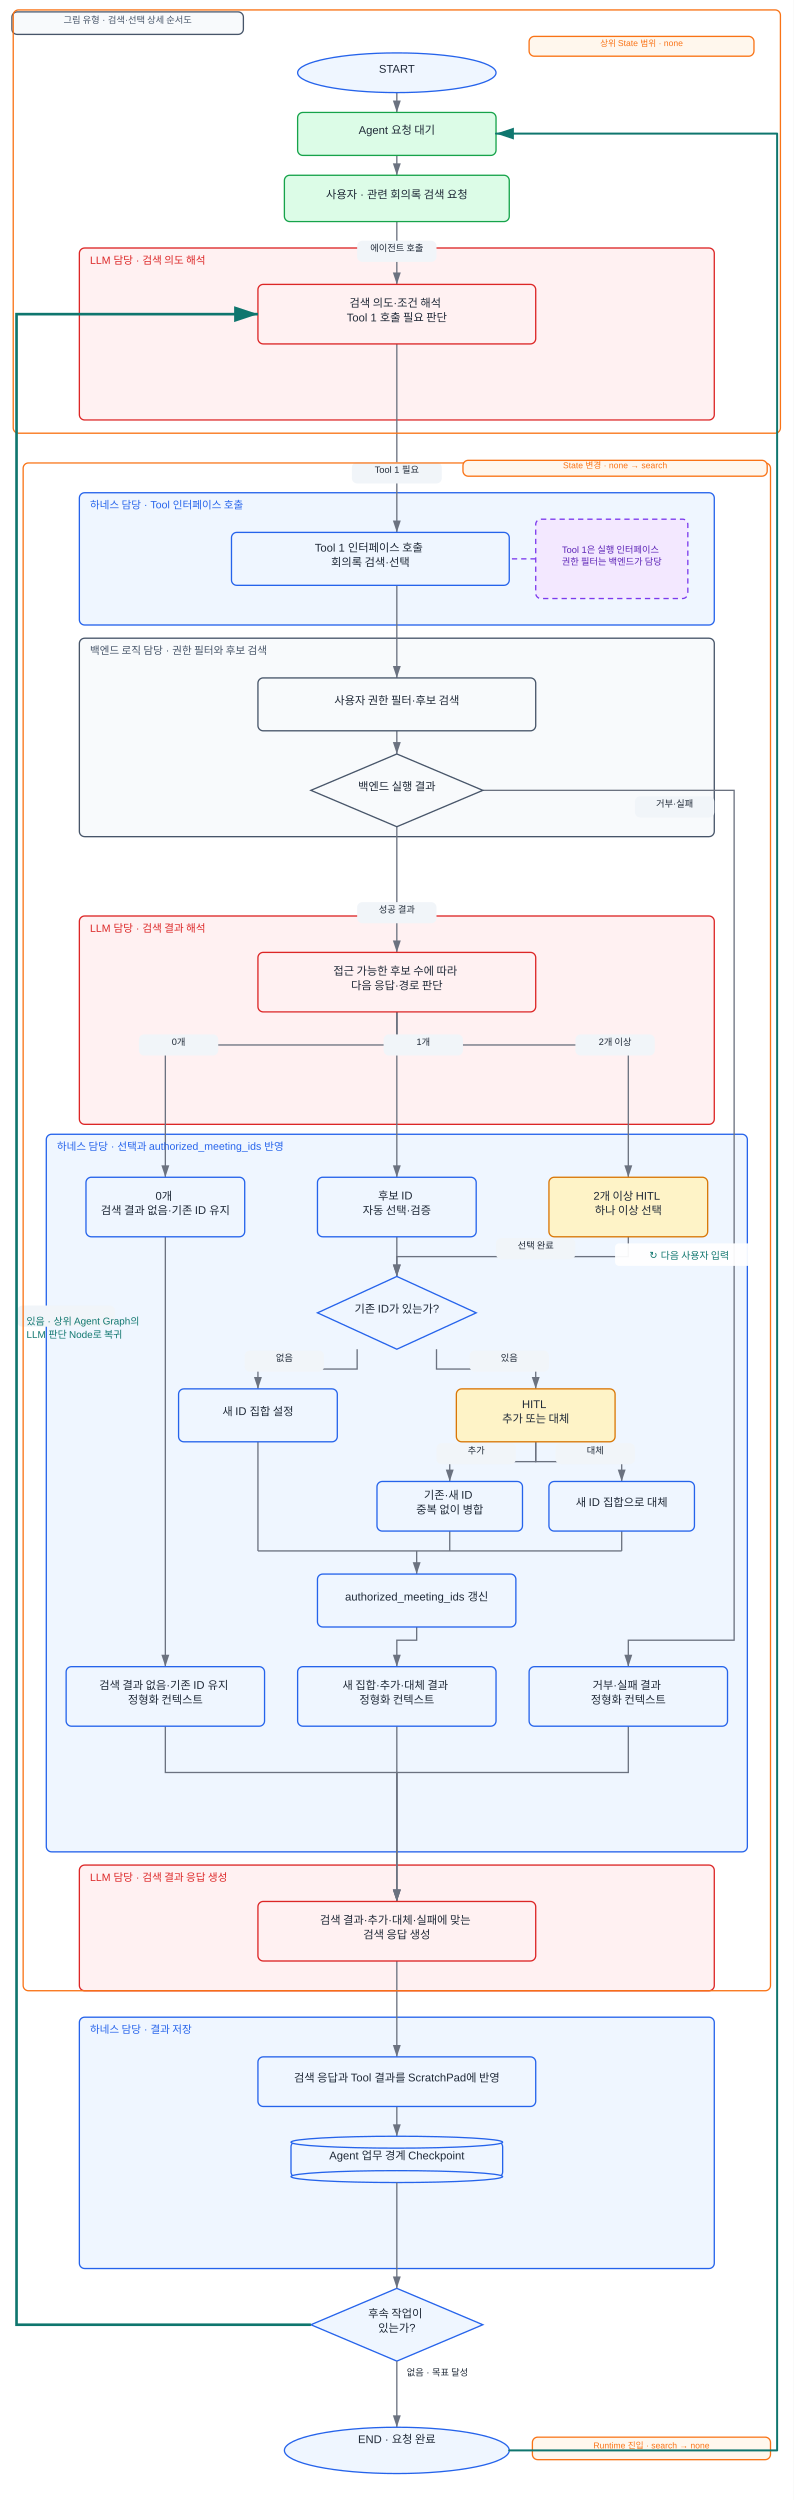
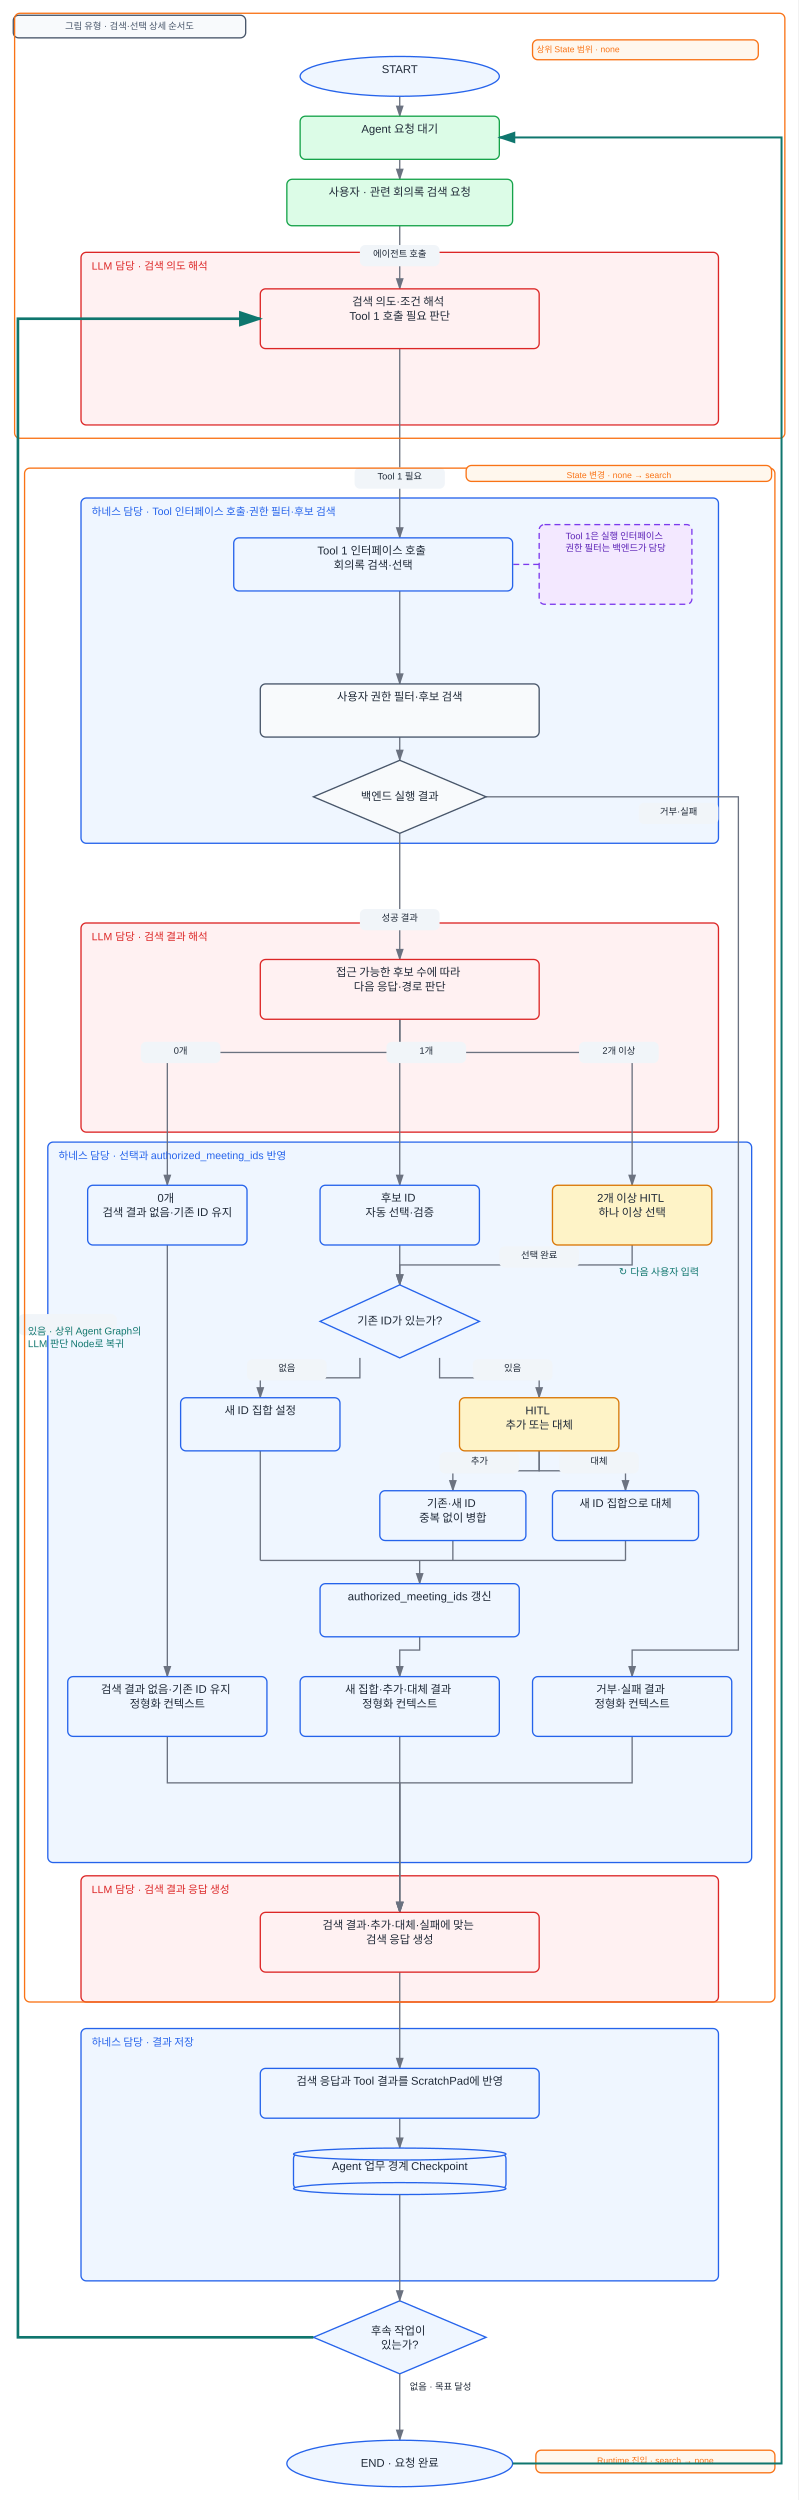
- <svg xmlns="http://www.w3.org/2000/svg" width="1200" height="3780" viewBox="0 0 1200 3780">
+ <svg xmlns="http://www.w3.org/2000/svg" width="1202" height="3765" viewBox="-2 -5 1202 3765">
  <defs>
-     <marker id="ex-6b7280" markerWidth="10" markerHeight="10" refX="9" refY="3" orient="auto">
-       <path d="M0,0 L0,6 L9,3 z" fill="#6b7280" />
+     <marker id="arrow_0" markerWidth="10" markerHeight="10" refX="8" refY="3" orient="auto">
+       <path d="M0 0L0 6L9 3z" fill="#0f766e" />
    </marker>
-     <marker id="ex-0f766e" markerWidth="10" markerHeight="10" refX="9" refY="3" orient="auto">
-       <path d="M0,0 L0,6 L9,3 z" fill="#0f766e" />
+     <marker id="arrow_1" markerWidth="10" markerHeight="10" refX="8" refY="3" orient="auto">
+       <path d="M0 0L0 6L9 3z" fill="#6b7280" />
+     </marker>
+     <marker id="arrow_2" markerWidth="10" markerHeight="10" refX="8" refY="3" orient="auto">
+       <path d="M0 0L0 6L9 3z" fill="#7c3aed" />
    </marker>
  </defs>
-   <rect width="100%" height="100%" fill="white" />
-   <rect x="120" y="375" width="960" height="260" rx="8" fill="#fff1f2" stroke="#dc2626" stroke-width="2" opacity="1" />
-   <rect x="120" y="745" width="960" height="200" rx="8" fill="#eff6ff" stroke="#2563eb" stroke-width="2" opacity="1" />
-   <rect x="120" y="965" width="960" height="300" rx="8" fill="#f8fafc" stroke="#475569" stroke-width="2" opacity="1" />
-   <rect x="120" y="1385" width="960" height="315" rx="8" fill="#fff1f2" stroke="#dc2626" stroke-width="2" opacity="1" />
-   <rect x="70" y="1715" width="1060" height="1085" rx="8" fill="#eff6ff" stroke="#2563eb" stroke-width="2" opacity="1" />
-   <rect x="120" y="2820" width="960" height="190" rx="8" fill="#fff1f2" stroke="#dc2626" stroke-width="2" opacity="1" />
-   <rect x="120" y="3050" width="960" height="380" rx="8" fill="#eff6ff" stroke="#2563eb" stroke-width="2" opacity="1" />
-   <polyline points="600,140 600,170" fill="none" stroke="#6b7280" stroke-width="2" opacity="1" marker-end="url(#ex-6b7280)" />
-   <polyline points="600,235 600,265" fill="none" stroke="#6b7280" stroke-width="2" opacity="1" marker-end="url(#ex-6b7280)" />
-   <polyline points="600,335 600,430" fill="none" stroke="#6b7280" stroke-width="2" opacity="1" marker-end="url(#ex-6b7280)" />
-   <polyline points="600,520 600,805" fill="none" stroke="#6b7280" stroke-width="2" opacity="1" marker-end="url(#ex-6b7280)" />
-   <polyline points="810,845 770,845" fill="none" stroke="#7c3aed" stroke-width="2" opacity="1" stroke-dasharray="8 6" />
-   <polyline points="600,885 600,1025" fill="none" stroke="#6b7280" stroke-width="2" opacity="1" marker-end="url(#ex-6b7280)" />
-   <polyline points="600,1105 600,1140" fill="none" stroke="#6b7280" stroke-width="2" opacity="1" marker-end="url(#ex-6b7280)" />
-   <polyline points="600,1250 600,1440" fill="none" stroke="#6b7280" stroke-width="2" opacity="1" marker-end="url(#ex-6b7280)" />
-   <polyline points="600,1530 600,1580 250,1580 250,1780" fill="none" stroke="#6b7280" stroke-width="2" opacity="1" marker-end="url(#ex-6b7280)" />
-   <polyline points="600,1530 600,1780" fill="none" stroke="#6b7280" stroke-width="2" opacity="1" marker-end="url(#ex-6b7280)" />
-   <polyline points="600,1530 600,1580 950,1580 950,1780" fill="none" stroke="#6b7280" stroke-width="2" opacity="1" marker-end="url(#ex-6b7280)" />
-   <polyline points="600,1870 600,1930" fill="none" stroke="#6b7280" stroke-width="2" opacity="1" marker-end="url(#ex-6b7280)" />
-   <polyline points="950,1870 950,1900 600,1900 600,1930" fill="none" stroke="#6b7280" stroke-width="2" opacity="1" marker-end="url(#ex-6b7280)" />
-   <polyline points="540,2040 540,2070 390,2070 390,2100" fill="none" stroke="#6b7280" stroke-width="2" opacity="1" marker-end="url(#ex-6b7280)" />
-   <polyline points="660,2040 660,2070 810,2070 810,2100" fill="none" stroke="#6b7280" stroke-width="2" opacity="1" marker-end="url(#ex-6b7280)" />
-   <polyline points="810,2180 810,2210 680,2210 680,2240" fill="none" stroke="#6b7280" stroke-width="2" opacity="1" marker-end="url(#ex-6b7280)" />
-   <polyline points="810,2180 810,2210 940,2210 940,2240" fill="none" stroke="#6b7280" stroke-width="2" opacity="1" marker-end="url(#ex-6b7280)" />
+   <rect x="-2" y="-5" width="100%" height="100%" fill="white" />
+   <rect x="120" y="375" width="960" height="260" rx="8" stroke="#dc2626" fill="#fff1f2" stroke-width="2" opacity="1" />
+   <rect x="120" y="745" width="960" height="520" rx="8" stroke="#2563eb" fill="#eff6ff" stroke-width="2" opacity="1" />
+   <rect x="120" y="1385" width="960" height="315" rx="8" stroke="#dc2626" fill="#fff1f2" stroke-width="2" opacity="1" />
+   <rect x="70" y="1715" width="1060" height="1085" rx="8" stroke="#2563eb" fill="#eff6ff" stroke-width="2" opacity="1" />
+   <rect x="120" y="2820" width="960" height="190" rx="8" stroke="#dc2626" fill="#fff1f2" stroke-width="2" opacity="1" />
+   <rect x="120" y="3050" width="960" height="380" rx="8" stroke="#2563eb" fill="#eff6ff" stroke-width="2" opacity="1" />
+   <polyline points="600,140 600,170" fill="none" stroke="#6b7280" stroke-width="2" opacity="1" marker-end="url(#arrow_1)" />
+   <polyline points="600,235 600,265" fill="none" stroke="#6b7280" stroke-width="2" opacity="1" marker-end="url(#arrow_1)" />
+   <polyline points="600,335 600,430" fill="none" stroke="#6b7280" stroke-width="2" opacity="1" marker-end="url(#arrow_1)" />
+   <polyline points="600,520 600,805" fill="none" stroke="#6b7280" stroke-width="2" opacity="1" marker-end="url(#arrow_1)" />
+   <polyline points="810,845 770,845" fill="none" stroke="#7c3aed" stroke-width="2" opacity="1" stroke-dasharray="9 6" />
+   <polyline points="600,885 600,1025" fill="none" stroke="#6b7280" stroke-width="2" opacity="1" marker-end="url(#arrow_1)" />
+   <polyline points="600,1105 600,1140" fill="none" stroke="#6b7280" stroke-width="2" opacity="1" marker-end="url(#arrow_1)" />
+   <polyline points="600,1250 600,1440" fill="none" stroke="#6b7280" stroke-width="2" opacity="1" marker-end="url(#arrow_1)" />
+   <polyline points="600,1530 600,1580 250,1580 250,1780" fill="none" stroke="#6b7280" stroke-width="2" opacity="1" marker-end="url(#arrow_1)" />
+   <polyline points="600,1530 600,1780" fill="none" stroke="#6b7280" stroke-width="2" opacity="1" marker-end="url(#arrow_1)" />
+   <polyline points="600,1530 600,1580 950,1580 950,1780" fill="none" stroke="#6b7280" stroke-width="2" opacity="1" marker-end="url(#arrow_1)" />
+   <polyline points="600,1870 600,1930" fill="none" stroke="#6b7280" stroke-width="2" opacity="1" marker-end="url(#arrow_1)" />
+   <polyline points="950,1870 950,1900 600,1900 600,1930" fill="none" stroke="#6b7280" stroke-width="2" opacity="1" marker-end="url(#arrow_1)" />
+   <polyline points="540,2040 540,2070 390,2070 390,2100" fill="none" stroke="#6b7280" stroke-width="2" opacity="1" marker-end="url(#arrow_1)" />
+   <polyline points="660,2040 660,2070 810,2070 810,2100" fill="none" stroke="#6b7280" stroke-width="2" opacity="1" marker-end="url(#arrow_1)" />
+   <polyline points="810,2180 810,2210 680,2210 680,2240" fill="none" stroke="#6b7280" stroke-width="2" opacity="1" marker-end="url(#arrow_1)" />
+   <polyline points="810,2180 810,2210 940,2210 940,2240" fill="none" stroke="#6b7280" stroke-width="2" opacity="1" marker-end="url(#arrow_1)" />
  <polyline points="390,2180 390,2345" fill="none" stroke="#6b7280" stroke-width="2" opacity="1" />
  <polyline points="680,2315 680,2345" fill="none" stroke="#6b7280" stroke-width="2" opacity="1" />
  <polyline points="940,2315 940,2345" fill="none" stroke="#6b7280" stroke-width="2" opacity="1" />
  <polyline points="390,2345 940,2345" fill="none" stroke="#6b7280" stroke-width="2" opacity="1" />
-   <polyline points="630,2345 630,2380" fill="none" stroke="#6b7280" stroke-width="2" opacity="1" marker-end="url(#ex-6b7280)" />
-   <polyline points="730,1195 1110,1195 1110,2480 950,2480 950,2520" fill="none" stroke="#6b7280" stroke-width="2" opacity="1" marker-end="url(#ex-6b7280)" />
-   <polyline points="250,1870 250,2520" fill="none" stroke="#6b7280" stroke-width="2" opacity="1" marker-end="url(#ex-6b7280)" />
-   <polyline points="630,2460 630,2480 600,2480 600,2520" fill="none" stroke="#6b7280" stroke-width="2" opacity="1" marker-end="url(#ex-6b7280)" />
-   <polyline points="250,2610 250,2680 600,2680 600,2875" fill="none" stroke="#6b7280" stroke-width="2" opacity="1" marker-end="url(#ex-6b7280)" />
-   <polyline points="600,2610 600,2875" fill="none" stroke="#6b7280" stroke-width="2" opacity="1" marker-end="url(#ex-6b7280)" />
-   <polyline points="950,2610 950,2680 600,2680 600,2875" fill="none" stroke="#6b7280" stroke-width="2" opacity="1" marker-end="url(#ex-6b7280)" />
-   <polyline points="600,2965 600,3110" fill="none" stroke="#6b7280" stroke-width="2" opacity="1" marker-end="url(#ex-6b7280)" />
-   <polyline points="600,3185 600,3230" fill="none" stroke="#6b7280" stroke-width="2" opacity="1" marker-end="url(#ex-6b7280)" />
-   <ellipse cx="600" cy="110" rx="150" ry="30" fill="#eff6ff" stroke="#2563eb" stroke-width="2" opacity="1" />
-   <rect x="450" y="170" width="300" height="65" rx="8" fill="#dcfce7" stroke="#16a34a" stroke-width="2" opacity="1" />
-   <rect x="430" y="265" width="340" height="70" rx="8" fill="#dcfce7" stroke="#16a34a" stroke-width="2" opacity="1" />
-   <rect x="390" y="430" width="420" height="90" rx="8" fill="#fff1f2" stroke="#dc2626" stroke-width="2" opacity="1" />
-   <rect x="540" y="364" width="120" height="32" rx="8" fill="#f1f5f9" stroke="transparent" stroke-width="2" opacity="1" />
-   <rect x="350" y="805" width="420" height="80" rx="8" fill="#eff6ff" stroke="#2563eb" stroke-width="2" opacity="1" />
-   <rect x="810" y="785" width="230" height="120" rx="8" fill="#f3e8ff" stroke="#7c3aed" stroke-width="2" opacity="1" stroke-dasharray="8 6" />
-   <rect x="532" y="699" width="136" height="32" rx="8" fill="#f1f5f9" stroke="transparent" stroke-width="2" opacity="1" />
-   <rect x="390" y="1025" width="420" height="80" rx="8" fill="#f8fafc" stroke="#475569" stroke-width="2" opacity="1" />
-   <polygon points="600,1140 730,1195 600,1250 470,1195" fill="#f8fafc" stroke="#475569" stroke-width="2" opacity="1" />
-   <rect x="390" y="1440" width="420" height="90" rx="8" fill="#fff1f2" stroke="#dc2626" stroke-width="2" opacity="1" />
-   <rect x="540" y="1364" width="120" height="32" rx="8" fill="#f1f5f9" stroke="transparent" stroke-width="2" opacity="1" />
-   <rect x="130" y="1780" width="240" height="90" rx="8" fill="#eff6ff" stroke="#2563eb" stroke-width="2" opacity="1" />
-   <rect x="480" y="1780" width="240" height="90" rx="8" fill="#eff6ff" stroke="#2563eb" stroke-width="2" opacity="1" />
-   <rect x="830" y="1780" width="240" height="90" rx="8" fill="#fef3c7" stroke="#d97706" stroke-width="2" opacity="1" />
-   <rect x="210" y="1564" width="120" height="32" rx="8" fill="#f1f5f9" stroke="transparent" stroke-width="2" opacity="1" />
-   <rect x="580" y="1564" width="120" height="32" rx="8" fill="#f1f5f9" stroke="transparent" stroke-width="2" opacity="1" />
-   <rect x="870" y="1564" width="120" height="32" rx="8" fill="#f1f5f9" stroke="transparent" stroke-width="2" opacity="1" />
-   <polygon points="600,1930 720,1985 600,2040 480,1985" fill="#eff6ff" stroke="#2563eb" stroke-width="2" opacity="1" />
-   <rect x="750" y="1872" width="120" height="32" rx="8" fill="#f1f5f9" stroke="transparent" stroke-width="2" opacity="1" />
-   <rect x="270" y="2100" width="240" height="80" rx="8" fill="#eff6ff" stroke="#2563eb" stroke-width="2" opacity="1" />
-   <rect x="690" y="2100" width="240" height="80" rx="8" fill="#fef3c7" stroke="#d97706" stroke-width="2" opacity="1" />
-   <rect x="370" y="2042" width="120" height="32" rx="8" fill="#f1f5f9" stroke="transparent" stroke-width="2" opacity="1" />
-   <rect x="710" y="2042" width="120" height="32" rx="8" fill="#f1f5f9" stroke="transparent" stroke-width="2" opacity="1" />
-   <rect x="570" y="2240" width="220" height="75" rx="8" fill="#eff6ff" stroke="#2563eb" stroke-width="2" opacity="1" />
-   <rect x="830" y="2240" width="220" height="75" rx="8" fill="#eff6ff" stroke="#2563eb" stroke-width="2" opacity="1" />
-   <rect x="660" y="2182" width="120" height="32" rx="8" fill="#f1f5f9" stroke="transparent" stroke-width="2" opacity="1" />
-   <rect x="840" y="2182" width="120" height="32" rx="8" fill="#f1f5f9" stroke="transparent" stroke-width="2" opacity="1" />
-   <rect x="480" y="2380" width="300" height="80" rx="8" fill="#eff6ff" stroke="#2563eb" stroke-width="2" opacity="1" />
-   <rect x="100" y="2520" width="300" height="90" rx="8" fill="#eff6ff" stroke="#2563eb" stroke-width="2" opacity="1" />
-   <rect x="450" y="2520" width="300" height="90" rx="8" fill="#eff6ff" stroke="#2563eb" stroke-width="2" opacity="1" />
-   <rect x="800" y="2520" width="300" height="90" rx="8" fill="#eff6ff" stroke="#2563eb" stroke-width="2" opacity="1" />
-   <rect x="960" y="1204" width="120" height="32" rx="8" fill="#f1f5f9" stroke="transparent" stroke-width="2" opacity="1" />
-   <rect x="390" y="2875" width="420" height="90" rx="8" fill="#fff1f2" stroke="#dc2626" stroke-width="2" opacity="1" />
-   <rect x="390" y="3110" width="420" height="75" rx="8" fill="#eff6ff" stroke="#2563eb" stroke-width="2" opacity="1" />
-   <rect x="440" y="3238" width="320" height="54" rx="8" fill="#eff6ff" stroke="#2563eb" stroke-width="2" opacity="1" />
-   <ellipse cx="600" cy="3239" rx="160" ry="9" fill="#eff6ff" stroke="#2563eb" stroke-width="2" opacity="1" />
-   <ellipse cx="600" cy="3291" rx="160" ry="9" fill="#eff6ff" stroke="#2563eb" stroke-width="2" opacity="1" />
-   <rect x="26" y="1974" width="148" height="32" rx="8" fill="#f1f5f9" stroke="transparent" stroke-width="2" opacity="1" />
-   <text x="600" y="110" text-anchor="middle" font-family="Arial,'Noto Sans KR',sans-serif" font-size="17" font-weight="400" fill="#1f2937">
+   <polyline points="630,2345 630,2380" fill="none" stroke="#6b7280" stroke-width="2" opacity="1" marker-end="url(#arrow_1)" />
+   <polyline points="730,1195 1110,1195 1110,2480 950,2480 950,2520" fill="none" stroke="#6b7280" stroke-width="2" opacity="1" marker-end="url(#arrow_1)" />
+   <polyline points="250,1870 250,2520" fill="none" stroke="#6b7280" stroke-width="2" opacity="1" marker-end="url(#arrow_1)" />
+   <polyline points="630,2460 630,2480 600,2480 600,2520" fill="none" stroke="#6b7280" stroke-width="2" opacity="1" marker-end="url(#arrow_1)" />
+   <polyline points="250,2610 250,2680 600,2680 600,2875" fill="none" stroke="#6b7280" stroke-width="2" opacity="1" marker-end="url(#arrow_1)" />
+   <polyline points="600,2610 600,2875" fill="none" stroke="#6b7280" stroke-width="2" opacity="1" marker-end="url(#arrow_1)" />
+   <polyline points="950,2610 950,2680 600,2680 600,2875" fill="none" stroke="#6b7280" stroke-width="2" opacity="1" marker-end="url(#arrow_1)" />
+   <polyline points="600,2965 600,3110" fill="none" stroke="#6b7280" stroke-width="2" opacity="1" marker-end="url(#arrow_1)" />
+   <polyline points="600,3185 600,3230" fill="none" stroke="#6b7280" stroke-width="2" opacity="1" marker-end="url(#arrow_1)" />
+   <ellipse cx="600" cy="110" rx="150" ry="30" stroke="#2563eb" fill="#eff6ff" stroke-width="2" opacity="1" />
+   <rect x="450" y="170" width="300" height="65" rx="8" stroke="#16a34a" fill="#dcfce7" stroke-width="2" opacity="1" />
+   <rect x="430" y="265" width="340" height="70" rx="8" stroke="#16a34a" fill="#dcfce7" stroke-width="2" opacity="1" />
+   <rect x="390" y="430" width="420" height="90" rx="8" stroke="#dc2626" fill="#fff1f2" stroke-width="2" opacity="1" />
+   <rect x="540" y="364" width="120" height="32" rx="8" stroke="none" fill="#f1f5f9" stroke-width="2" opacity="1" />
+   <rect x="350" y="805" width="420" height="80" rx="8" stroke="#2563eb" fill="#eff6ff" stroke-width="2" opacity="1" />
+   <rect x="810" y="785" width="230" height="120" rx="8" stroke="#7c3aed" fill="#f3e8ff" stroke-width="2" opacity="1" stroke-dasharray="9 6" />
+   <rect x="532" y="699" width="136" height="32" rx="8" stroke="none" fill="#f1f5f9" stroke-width="2" opacity="1" />
+   <rect x="390" y="1025" width="420" height="80" rx="8" stroke="#475569" fill="#f8fafc" stroke-width="2" opacity="1" />
+   <polygon points="600,1140 730,1195 600,1250 470,1195" stroke="#475569" fill="#f8fafc" stroke-width="2" opacity="1" />
+   <rect x="390" y="1440" width="420" height="90" rx="8" stroke="#dc2626" fill="#fff1f2" stroke-width="2" opacity="1" />
+   <rect x="540" y="1364" width="120" height="32" rx="8" stroke="none" fill="#f1f5f9" stroke-width="2" opacity="1" />
+   <rect x="130" y="1780" width="240" height="90" rx="8" stroke="#2563eb" fill="#eff6ff" stroke-width="2" opacity="1" />
+   <rect x="480" y="1780" width="240" height="90" rx="8" stroke="#2563eb" fill="#eff6ff" stroke-width="2" opacity="1" />
+   <rect x="830" y="1780" width="240" height="90" rx="8" stroke="#d97706" fill="#fef3c7" stroke-width="2" opacity="1" />
+   <rect x="210" y="1564" width="120" height="32" rx="8" stroke="none" fill="#f1f5f9" stroke-width="2" opacity="1" />
+   <rect x="580" y="1564" width="120" height="32" rx="8" stroke="none" fill="#f1f5f9" stroke-width="2" opacity="1" />
+   <rect x="870" y="1564" width="120" height="32" rx="8" stroke="none" fill="#f1f5f9" stroke-width="2" opacity="1" />
+   <polygon points="600,1930 720,1985 600,2040 480,1985" stroke="#2563eb" fill="#eff6ff" stroke-width="2" opacity="1" />
+   <rect x="750" y="1872" width="120" height="32" rx="8" stroke="none" fill="#f1f5f9" stroke-width="2" opacity="1" />
+   <rect x="270" y="2100" width="240" height="80" rx="8" stroke="#2563eb" fill="#eff6ff" stroke-width="2" opacity="1" />
+   <rect x="690" y="2100" width="240" height="80" rx="8" stroke="#d97706" fill="#fef3c7" stroke-width="2" opacity="1" />
+   <rect x="370" y="2042" width="120" height="32" rx="8" stroke="none" fill="#f1f5f9" stroke-width="2" opacity="1" />
+   <rect x="710" y="2042" width="120" height="32" rx="8" stroke="none" fill="#f1f5f9" stroke-width="2" opacity="1" />
+   <rect x="570" y="2240" width="220" height="75" rx="8" stroke="#2563eb" fill="#eff6ff" stroke-width="2" opacity="1" />
+   <rect x="830" y="2240" width="220" height="75" rx="8" stroke="#2563eb" fill="#eff6ff" stroke-width="2" opacity="1" />
+   <rect x="660" y="2182" width="120" height="32" rx="8" stroke="none" fill="#f1f5f9" stroke-width="2" opacity="1" />
+   <rect x="840" y="2182" width="120" height="32" rx="8" stroke="none" fill="#f1f5f9" stroke-width="2" opacity="1" />
+   <rect x="480" y="2380" width="300" height="80" rx="8" stroke="#2563eb" fill="#eff6ff" stroke-width="2" opacity="1" />
+   <rect x="100" y="2520" width="300" height="90" rx="8" stroke="#2563eb" fill="#eff6ff" stroke-width="2" opacity="1" />
+   <rect x="450" y="2520" width="300" height="90" rx="8" stroke="#2563eb" fill="#eff6ff" stroke-width="2" opacity="1" />
+   <rect x="800" y="2520" width="300" height="90" rx="8" stroke="#2563eb" fill="#eff6ff" stroke-width="2" opacity="1" />
+   <rect x="960" y="1204" width="120" height="32" rx="8" stroke="none" fill="#f1f5f9" stroke-width="2" opacity="1" />
+   <rect x="390" y="2875" width="420" height="90" rx="8" stroke="#dc2626" fill="#fff1f2" stroke-width="2" opacity="1" />
+   <rect x="390" y="3110" width="420" height="75" rx="8" stroke="#2563eb" fill="#eff6ff" stroke-width="2" opacity="1" />
+   <rect x="440" y="3238" width="320" height="54" rx="8" stroke="#2563eb" fill="#eff6ff" stroke-width="2" opacity="1" />
+   <ellipse cx="600" cy="3239" rx="160" ry="9" stroke="#2563eb" fill="#eff6ff" stroke-width="2" opacity="1" />
+   <ellipse cx="600" cy="3291" rx="160" ry="9" stroke="#2563eb" fill="#eff6ff" stroke-width="2" opacity="1" />
+   <rect x="26" y="1974" width="148" height="32" rx="8" stroke="none" fill="#f1f5f9" stroke-width="2" opacity="1" />
+   <text x="600" y="105" text-anchor="middle" font-family="Arial,'Noto Sans KR',sans-serif" font-size="17" fill="#1f2937" opacity="1">
    <tspan x="600" dy="0">START</tspan>
  </text>
-   <text x="600" y="202.5" text-anchor="middle" font-family="Arial,'Noto Sans KR',sans-serif" font-size="17" font-weight="400" fill="#1f2937">
+   <text x="600" y="195" text-anchor="middle" font-family="Arial,'Noto Sans KR',sans-serif" font-size="17" fill="#1f2937" opacity="1">
    <tspan x="600" dy="0">Agent 요청 대기</tspan>
  </text>
-   <text x="600" y="300" text-anchor="middle" font-family="Arial,'Noto Sans KR',sans-serif" font-size="17" font-weight="400" fill="#1f2937">
+   <text x="600" y="290" text-anchor="middle" font-family="Arial,'Noto Sans KR',sans-serif" font-size="17" fill="#1f2937" opacity="1">
    <tspan x="600" dy="0">사용자 · 관련 회의록 검색 요청</tspan>
  </text>
-   <text x="136" y="399" text-anchor="start" font-family="Arial,'Noto Sans KR',sans-serif" font-size="16" font-weight="400" fill="#dc2626">
+   <text x="136" y="401" text-anchor="start" font-family="Arial,'Noto Sans KR',sans-serif" font-size="16" fill="#dc2626" opacity="1">
    <tspan x="136" dy="0">LLM 담당 · 검색 의도 해석</tspan>
  </text>
-   <text x="600" y="464" text-anchor="middle" font-family="Arial,'Noto Sans KR',sans-serif" font-size="17" font-weight="400" fill="#1f2937">
+   <text x="600" y="455" text-anchor="middle" font-family="Arial,'Noto Sans KR',sans-serif" font-size="17" fill="#1f2937" opacity="1">
    <tspan x="600" dy="0">검색 의도·조건 해석</tspan>
-     <tspan x="600" dy="22">Tool 1 호출 필요 판단</tspan>
-   </text>
-   <text x="600" y="380" text-anchor="middle" font-family="Arial,'Noto Sans KR',sans-serif" font-size="14" font-weight="400" fill="#1f2937">
+     <tspan x="600" dy="21.76">Tool 1 호출 필요 판단</tspan>
+   </text>
+   <text x="600" y="382" text-anchor="middle" font-family="Arial,'Noto Sans KR',sans-serif" font-size="14" fill="#1f2937" opacity="1">
    <tspan x="600" dy="0">에이전트 호출</tspan>
  </text>
-   <text x="136" y="769" text-anchor="start" font-family="Arial,'Noto Sans KR',sans-serif" font-size="16" font-weight="400" fill="#2563eb">
-     <tspan x="136" dy="0">하네스 담당 · Tool 인터페이스 호출</tspan>
-   </text>
-   <text x="560" y="834" text-anchor="middle" font-family="Arial,'Noto Sans KR',sans-serif" font-size="17" font-weight="400" fill="#1f2937">
+   <text x="136" y="771" text-anchor="start" font-family="Arial,'Noto Sans KR',sans-serif" font-size="16" fill="#2563eb" opacity="1">
+     <tspan x="136" dy="0">하네스 담당 · Tool 인터페이스 호출·권한 필터·후보 검색</tspan>
+   </text>
+   <text x="560" y="830" text-anchor="middle" font-family="Arial,'Noto Sans KR',sans-serif" font-size="17" fill="#1f2937" opacity="1">
    <tspan x="560" dy="0">Tool 1 인터페이스 호출</tspan>
-     <tspan x="560" dy="22">회의록 검색·선택</tspan>
-   </text>
-   <text x="925" y="836" text-anchor="middle" font-family="Arial,'Noto Sans KR',sans-serif" font-size="14" font-weight="400" fill="#5b21b6">
+     <tspan x="560" dy="21.76">회의록 검색·선택</tspan>
+   </text>
+   <text x="925" y="807" text-anchor="middle" font-family="Arial,'Noto Sans KR',sans-serif" font-size="14" fill="#5b21b6" opacity="1">
    <tspan x="925" dy="0">Tool 1은 실행 인터페이스</tspan>
-     <tspan x="925" dy="18">권한 필터는 백엔드가 담당</tspan>
-   </text>
-   <text x="600" y="715" text-anchor="middle" font-family="Arial,'Noto Sans KR',sans-serif" font-size="14" font-weight="400" fill="#1f2937">
+     <tspan x="925" dy="17.92">권한 필터는 백엔드가 담당</tspan>
+   </text>
+   <text x="600" y="717" text-anchor="middle" font-family="Arial,'Noto Sans KR',sans-serif" font-size="14" fill="#1f2937" opacity="1">
    <tspan x="600" dy="0">Tool 1 필요</tspan>
  </text>
-   <text x="136" y="989" text-anchor="start" font-family="Arial,'Noto Sans KR',sans-serif" font-size="16" font-weight="400" fill="#475569">
-     <tspan x="136" dy="0">백엔드 로직 담당 · 권한 필터와 후보 검색</tspan>
-   </text>
-   <text x="600" y="1065" text-anchor="middle" font-family="Arial,'Noto Sans KR',sans-serif" font-size="17" font-weight="400" fill="#1f2937">
+   <text x="600" y="1050" text-anchor="middle" font-family="Arial,'Noto Sans KR',sans-serif" font-size="17" fill="#1f2937" opacity="1">
    <tspan x="600" dy="0">사용자 권한 필터·후보 검색</tspan>
  </text>
-   <text x="600" y="1195" text-anchor="middle" font-family="Arial,'Noto Sans KR',sans-serif" font-size="17" font-weight="400" fill="#1f2937">
+   <text x="600" y="1200" text-anchor="middle" font-family="Arial,'Noto Sans KR',sans-serif" font-size="17" fill="#1f2937" opacity="1">
    <tspan x="600" dy="0">백엔드 실행 결과</tspan>
  </text>
-   <text x="136" y="1409" text-anchor="start" font-family="Arial,'Noto Sans KR',sans-serif" font-size="16" font-weight="400" fill="#dc2626">
+   <text x="136" y="1411" text-anchor="start" font-family="Arial,'Noto Sans KR',sans-serif" font-size="16" fill="#dc2626" opacity="1">
    <tspan x="136" dy="0">LLM 담당 · 검색 결과 해석</tspan>
  </text>
-   <text x="600" y="1474" text-anchor="middle" font-family="Arial,'Noto Sans KR',sans-serif" font-size="17" font-weight="400" fill="#1f2937">
+   <text x="600" y="1465" text-anchor="middle" font-family="Arial,'Noto Sans KR',sans-serif" font-size="17" fill="#1f2937" opacity="1">
    <tspan x="600" dy="0">접근 가능한 후보 수에 따라</tspan>
-     <tspan x="600" dy="22">다음 응답·경로 판단</tspan>
-   </text>
-   <text x="600" y="1380" text-anchor="middle" font-family="Arial,'Noto Sans KR',sans-serif" font-size="14" font-weight="400" fill="#1f2937">
+     <tspan x="600" dy="21.76">다음 응답·경로 판단</tspan>
+   </text>
+   <text x="600" y="1382" text-anchor="middle" font-family="Arial,'Noto Sans KR',sans-serif" font-size="14" fill="#1f2937" opacity="1">
    <tspan x="600" dy="0">성공 결과</tspan>
  </text>
-   <text x="86" y="1739" text-anchor="start" font-family="Arial,'Noto Sans KR',sans-serif" font-size="16" font-weight="400" fill="#2563eb">
+   <text x="86" y="1741" text-anchor="start" font-family="Arial,'Noto Sans KR',sans-serif" font-size="16" fill="#2563eb" opacity="1">
    <tspan x="86" dy="0">하네스 담당 · 선택과 authorized_meeting_ids 반영</tspan>
  </text>
-   <text x="250" y="1814" text-anchor="middle" font-family="Arial,'Noto Sans KR',sans-serif" font-size="17" font-weight="400" fill="#1f2937">
+   <text x="250" y="1805" text-anchor="middle" font-family="Arial,'Noto Sans KR',sans-serif" font-size="17" fill="#1f2937" opacity="1">
    <tspan x="250" dy="0">0개</tspan>
-     <tspan x="250" dy="22">검색 결과 없음·기존 ID 유지</tspan>
-   </text>
-   <text x="600" y="1814" text-anchor="middle" font-family="Arial,'Noto Sans KR',sans-serif" font-size="17" font-weight="400" fill="#1f2937">
+     <tspan x="250" dy="21.76">검색 결과 없음·기존 ID 유지</tspan>
+   </text>
+   <text x="600" y="1805" text-anchor="middle" font-family="Arial,'Noto Sans KR',sans-serif" font-size="17" fill="#1f2937" opacity="1">
    <tspan x="600" dy="0">후보 ID</tspan>
-     <tspan x="600" dy="22">자동 선택·검증</tspan>
-   </text>
-   <text x="950" y="1814" text-anchor="middle" font-family="Arial,'Noto Sans KR',sans-serif" font-size="17" font-weight="400" fill="#1f2937">
+     <tspan x="600" dy="21.76">자동 선택·검증</tspan>
+   </text>
+   <text x="950" y="1805" text-anchor="middle" font-family="Arial,'Noto Sans KR',sans-serif" font-size="17" fill="#1f2937" opacity="1">
    <tspan x="950" dy="0">2개 이상 HITL</tspan>
-     <tspan x="950" dy="22">하나 이상 선택</tspan>
-   </text>
-   <text x="270" y="1580" text-anchor="middle" font-family="Arial,'Noto Sans KR',sans-serif" font-size="14" font-weight="400" fill="#1f2937">
+     <tspan x="950" dy="21.76">하나 이상 선택</tspan>
+   </text>
+   <text x="270" y="1582" text-anchor="middle" font-family="Arial,'Noto Sans KR',sans-serif" font-size="14" fill="#1f2937" opacity="1">
    <tspan x="270" dy="0">0개</tspan>
  </text>
-   <text x="640" y="1580" text-anchor="middle" font-family="Arial,'Noto Sans KR',sans-serif" font-size="14" font-weight="400" fill="#1f2937">
+   <text x="640" y="1582" text-anchor="middle" font-family="Arial,'Noto Sans KR',sans-serif" font-size="14" fill="#1f2937" opacity="1">
    <tspan x="640" dy="0">1개</tspan>
  </text>
-   <text x="930" y="1580" text-anchor="middle" font-family="Arial,'Noto Sans KR',sans-serif" font-size="14" font-weight="400" fill="#1f2937">
+   <text x="930" y="1582" text-anchor="middle" font-family="Arial,'Noto Sans KR',sans-serif" font-size="14" fill="#1f2937" opacity="1">
    <tspan x="930" dy="0">2개 이상</tspan>
  </text>
-   <text x="600" y="1985" text-anchor="middle" font-family="Arial,'Noto Sans KR',sans-serif" font-size="17" font-weight="400" fill="#1f2937">
+   <text x="600" y="1990" text-anchor="middle" font-family="Arial,'Noto Sans KR',sans-serif" font-size="17" fill="#1f2937" opacity="1">
    <tspan x="600" dy="0">기존 ID가 있는가?</tspan>
  </text>
-   <text x="810" y="1888" text-anchor="middle" font-family="Arial,'Noto Sans KR',sans-serif" font-size="14" font-weight="400" fill="#1f2937">
+   <text x="810" y="1890" text-anchor="middle" font-family="Arial,'Noto Sans KR',sans-serif" font-size="14" fill="#1f2937" opacity="1">
    <tspan x="810" dy="0">선택 완료</tspan>
  </text>
-   <text x="390" y="2140" text-anchor="middle" font-family="Arial,'Noto Sans KR',sans-serif" font-size="17" font-weight="400" fill="#1f2937">
+   <text x="390" y="2125" text-anchor="middle" font-family="Arial,'Noto Sans KR',sans-serif" font-size="17" fill="#1f2937" opacity="1">
    <tspan x="390" dy="0">새 ID 집합 설정</tspan>
  </text>
-   <text x="810" y="2129" text-anchor="middle" font-family="Arial,'Noto Sans KR',sans-serif" font-size="17" font-weight="400" fill="#1f2937">
+   <text x="810" y="2125" text-anchor="middle" font-family="Arial,'Noto Sans KR',sans-serif" font-size="17" fill="#1f2937" opacity="1">
    <tspan x="810" dy="0">HITL</tspan>
-     <tspan x="810" dy="22">추가 또는 대체</tspan>
-   </text>
-   <text x="430" y="2058" text-anchor="middle" font-family="Arial,'Noto Sans KR',sans-serif" font-size="14" font-weight="400" fill="#1f2937">
+     <tspan x="810" dy="21.76">추가 또는 대체</tspan>
+   </text>
+   <text x="430" y="2060" text-anchor="middle" font-family="Arial,'Noto Sans KR',sans-serif" font-size="14" fill="#1f2937" opacity="1">
    <tspan x="430" dy="0">없음</tspan>
  </text>
-   <text x="770" y="2058" text-anchor="middle" font-family="Arial,'Noto Sans KR',sans-serif" font-size="14" font-weight="400" fill="#1f2937">
+   <text x="770" y="2060" text-anchor="middle" font-family="Arial,'Noto Sans KR',sans-serif" font-size="14" fill="#1f2937" opacity="1">
    <tspan x="770" dy="0">있음</tspan>
  </text>
-   <text x="680" y="2266.5" text-anchor="middle" font-family="Arial,'Noto Sans KR',sans-serif" font-size="17" font-weight="400" fill="#1f2937">
+   <text x="680" y="2265" text-anchor="middle" font-family="Arial,'Noto Sans KR',sans-serif" font-size="17" fill="#1f2937" opacity="1">
    <tspan x="680" dy="0">기존·새 ID</tspan>
-     <tspan x="680" dy="22">중복 없이 병합</tspan>
-   </text>
-   <text x="940" y="2277.5" text-anchor="middle" font-family="Arial,'Noto Sans KR',sans-serif" font-size="17" font-weight="400" fill="#1f2937">
+     <tspan x="680" dy="21.76">중복 없이 병합</tspan>
+   </text>
+   <text x="940" y="2265" text-anchor="middle" font-family="Arial,'Noto Sans KR',sans-serif" font-size="17" fill="#1f2937" opacity="1">
    <tspan x="940" dy="0">새 ID 집합으로 대체</tspan>
  </text>
-   <text x="720" y="2198" text-anchor="middle" font-family="Arial,'Noto Sans KR',sans-serif" font-size="14" font-weight="400" fill="#1f2937">
+   <text x="720" y="2200" text-anchor="middle" font-family="Arial,'Noto Sans KR',sans-serif" font-size="14" fill="#1f2937" opacity="1">
    <tspan x="720" dy="0">추가</tspan>
  </text>
-   <text x="900" y="2198" text-anchor="middle" font-family="Arial,'Noto Sans KR',sans-serif" font-size="14" font-weight="400" fill="#1f2937">
+   <text x="900" y="2200" text-anchor="middle" font-family="Arial,'Noto Sans KR',sans-serif" font-size="14" fill="#1f2937" opacity="1">
    <tspan x="900" dy="0">대체</tspan>
  </text>
-   <text x="630" y="2420" text-anchor="middle" font-family="Arial,'Noto Sans KR',sans-serif" font-size="17" font-weight="400" fill="#1f2937">
+   <text x="630" y="2405" text-anchor="middle" font-family="Arial,'Noto Sans KR',sans-serif" font-size="17" fill="#1f2937" opacity="1">
    <tspan x="630" dy="0">authorized_meeting_ids 갱신</tspan>
  </text>
-   <text x="250" y="2554" text-anchor="middle" font-family="Arial,'Noto Sans KR',sans-serif" font-size="17" font-weight="400" fill="#1f2937">
+   <text x="250" y="2545" text-anchor="middle" font-family="Arial,'Noto Sans KR',sans-serif" font-size="17" fill="#1f2937" opacity="1">
    <tspan x="250" dy="0">검색 결과 없음·기존 ID 유지</tspan>
-     <tspan x="250" dy="22">정형화 컨텍스트</tspan>
-   </text>
-   <text x="600" y="2554" text-anchor="middle" font-family="Arial,'Noto Sans KR',sans-serif" font-size="17" font-weight="400" fill="#1f2937">
+     <tspan x="250" dy="21.76">정형화 컨텍스트</tspan>
+   </text>
+   <text x="600" y="2545" text-anchor="middle" font-family="Arial,'Noto Sans KR',sans-serif" font-size="17" fill="#1f2937" opacity="1">
    <tspan x="600" dy="0">새 집합·추가·대체 결과</tspan>
-     <tspan x="600" dy="22">정형화 컨텍스트</tspan>
-   </text>
-   <text x="950" y="2554" text-anchor="middle" font-family="Arial,'Noto Sans KR',sans-serif" font-size="17" font-weight="400" fill="#1f2937">
+     <tspan x="600" dy="21.76">정형화 컨텍스트</tspan>
+   </text>
+   <text x="950" y="2545" text-anchor="middle" font-family="Arial,'Noto Sans KR',sans-serif" font-size="17" fill="#1f2937" opacity="1">
    <tspan x="950" dy="0">거부·실패 결과</tspan>
-     <tspan x="950" dy="22">정형화 컨텍스트</tspan>
-   </text>
-   <text x="1020" y="1220" text-anchor="middle" font-family="Arial,'Noto Sans KR',sans-serif" font-size="14" font-weight="400" fill="#1f2937">
+     <tspan x="950" dy="21.76">정형화 컨텍스트</tspan>
+   </text>
+   <text x="1020" y="1222" text-anchor="middle" font-family="Arial,'Noto Sans KR',sans-serif" font-size="14" fill="#1f2937" opacity="1">
    <tspan x="1020" dy="0">거부·실패</tspan>
  </text>
-   <text x="136" y="2844" text-anchor="start" font-family="Arial,'Noto Sans KR',sans-serif" font-size="16" font-weight="400" fill="#dc2626">
+   <text x="136" y="2846" text-anchor="start" font-family="Arial,'Noto Sans KR',sans-serif" font-size="16" fill="#dc2626" opacity="1">
    <tspan x="136" dy="0">LLM 담당 · 검색 결과 응답 생성</tspan>
  </text>
-   <text x="600" y="2909" text-anchor="middle" font-family="Arial,'Noto Sans KR',sans-serif" font-size="17" font-weight="400" fill="#1f2937">
+   <text x="600" y="2900" text-anchor="middle" font-family="Arial,'Noto Sans KR',sans-serif" font-size="17" fill="#1f2937" opacity="1">
    <tspan x="600" dy="0">검색 결과·추가·대체·실패에 맞는</tspan>
-     <tspan x="600" dy="22">검색 응답 생성</tspan>
-   </text>
-   <text x="136" y="3074" text-anchor="start" font-family="Arial,'Noto Sans KR',sans-serif" font-size="16" font-weight="400" fill="#2563eb">
+     <tspan x="600" dy="21.76">검색 응답 생성</tspan>
+   </text>
+   <text x="136" y="3076" text-anchor="start" font-family="Arial,'Noto Sans KR',sans-serif" font-size="16" fill="#2563eb" opacity="1">
    <tspan x="136" dy="0">하네스 담당 · 결과 저장</tspan>
  </text>
-   <text x="600" y="3147.5" text-anchor="middle" font-family="Arial,'Noto Sans KR',sans-serif" font-size="17" font-weight="400" fill="#1f2937">
+   <text x="600" y="3135" text-anchor="middle" font-family="Arial,'Noto Sans KR',sans-serif" font-size="17" fill="#1f2937" opacity="1">
    <tspan x="600" dy="0">검색 응답과 Tool 결과를 ScratchPad에 반영</tspan>
  </text>
-   <text x="600" y="3265" text-anchor="middle" font-family="Arial,'Noto Sans KR',sans-serif" font-size="17" font-weight="400" fill="#1f2937">
+   <text x="600" y="3263" text-anchor="middle" font-family="Arial,'Noto Sans KR',sans-serif" font-size="17" fill="#1f2937" opacity="1">
    <tspan x="600" dy="0">Agent 업무 경계 Checkpoint</tspan>
  </text>
-   <rect x="18" y="18" width="350" height="34" rx="8" fill="#f8fafc" stroke="#475569" stroke-width="2" opacity="1" />
-   <text x="193" y="35" text-anchor="middle" font-family="Arial,'Noto Sans KR',sans-serif" font-size="14" font-weight="400" fill="#475569">
+   <rect x="18" y="18" width="350" height="34" rx="8" stroke="#475569" fill="#f8fafc" stroke-width="2" opacity="1" />
+   <text x="193" y="39" text-anchor="middle" font-family="Arial,'Noto Sans KR',sans-serif" font-size="14" fill="#475569" opacity="1">
    <tspan x="193" dy="0">그림 유형 · 검색·선택 상세 순서도</tspan>
  </text>
-   <rect x="20" y="15" width="1160" height="640" rx="8" fill="none" stroke="#f97316" stroke-width="2" opacity="1" />
-   <rect x="800" y="55" width="340" height="30" rx="8" fill="#fff7ed" stroke="#f97316" stroke-width="2" opacity="1" />
-   <text x="970" y="70" text-anchor="middle" font-family="Arial,'Noto Sans KR',sans-serif" font-size="13" font-weight="400" fill="#f97316">
-     <tspan x="970" dy="0">상위 State 범위 · none</tspan>
-   </text>
-   <rect x="35" y="700" width="1130" height="2310" rx="8" fill="none" stroke="#f97316" stroke-width="2" opacity="1" />
-   <rect x="700" y="696" width="460" height="24" rx="8" fill="#fff7ed" stroke="#f97316" stroke-width="2" opacity="1" />
-   <text x="930" y="708" text-anchor="middle" font-family="Arial,'Noto Sans KR',sans-serif" font-size="13" font-weight="400" fill="#f97316">
+   <rect x="20" y="15" width="1160" height="640" rx="8" stroke="#f97316" fill="none" stroke-width="2" opacity="1" />
+   <rect x="35" y="700" width="1130" height="2310" rx="8" stroke="#f97316" fill="none" stroke-width="2" opacity="1" />
+   <rect x="700" y="696" width="460" height="24" rx="8" stroke="#f97316" fill="#fff7ed" stroke-width="2" opacity="1" />
+   <text x="930" y="715" text-anchor="middle" font-family="Arial,'Noto Sans KR',sans-serif" font-size="13" fill="#f97316" opacity="1">
    <tspan x="930" dy="0">State 변경 · none → search</tspan>
  </text>
-   <polygon points="600,3460 730,3515 600,3570 470,3515" fill="#eff6ff" stroke="#2563eb" stroke-width="2" opacity="1" />
-   <text x="600" y="3504" text-anchor="middle" font-family="Arial,'Noto Sans KR',sans-serif" font-size="17" font-weight="400" fill="#1f2937">
+   <polygon points="600,3460 730,3515 600,3570 470,3515" stroke="#2563eb" fill="#eff6ff" stroke-width="2" opacity="1" />
+   <text x="600" y="3511" text-anchor="middle" font-family="Arial,'Noto Sans KR',sans-serif" font-size="17" fill="#1f2937" opacity="1">
    <tspan x="600" dy="0">후속 작업이</tspan>
-     <tspan x="600" dy="22">있는가?</tspan>
-   </text>
-   <polyline points="600,3300 600,3460" fill="none" stroke="#6b7280" stroke-width="2" opacity="1" marker-end="url(#ex-6b7280)" />
-   <polyline points="470,3515 25,3515 25,475 390,475" fill="none" stroke="#0f766e" stroke-width="4" opacity="1" marker-end="url(#ex-0f766e)" />
-   <text x="40" y="2003" text-anchor="start" font-family="Arial,'Noto Sans KR',sans-serif" font-size="15" font-weight="400" fill="#0f766e">
+     <tspan x="600" dy="21.25">있는가?</tspan>
+   </text>
+   <polyline points="600,3300 600,3460" fill="none" stroke="#6b7280" stroke-width="2" opacity="1" marker-end="url(#arrow_1)" />
+   <polyline points="470,3515 25,3515 25,475 390,475" fill="none" stroke="#0f766e" stroke-width="4" opacity="1" marker-end="url(#arrow_0)" />
+   <text x="40" y="2005" text-anchor="start" font-family="Arial,'Noto Sans KR',sans-serif" font-size="15" fill="#0f766e" opacity="1">
    <tspan x="40" dy="0">있음 · 상위 Agent Graph의</tspan>
-     <tspan x="40" dy="20">LLM 판단 Node로 복귀</tspan>
-   </text>
-   <polyline points="600,3570 600,3670" fill="none" stroke="#6b7280" stroke-width="2" opacity="1" marker-end="url(#ex-6b7280)" />
-   <text x="615" y="3592" text-anchor="start" font-family="Arial,'Noto Sans KR',sans-serif" font-size="14" font-weight="400" fill="#1f2937">
+     <tspan x="40" dy="18.75">LLM 판단 Node로 복귀</tspan>
+   </text>
+   <polyline points="600,3570 600,3670" fill="none" stroke="#6b7280" stroke-width="2" opacity="1" marker-end="url(#arrow_1)" />
+   <text x="615" y="3594" text-anchor="start" font-family="Arial,'Noto Sans KR',sans-serif" font-size="14" fill="#1f2937" opacity="1">
    <tspan x="615" dy="0">없음 · 목표 달성</tspan>
  </text>
-   <ellipse cx="600" cy="3705" rx="170" ry="35" fill="#eff6ff" stroke="#2563eb" stroke-width="2" opacity="1" />
-   <text x="600" y="3694" text-anchor="middle" font-family="Arial,'Noto Sans KR',sans-serif" font-size="17" font-weight="400" fill="#1f2937">
+   <ellipse cx="600" cy="3705" rx="170" ry="35" stroke="#2563eb" fill="#eff6ff" stroke-width="2" opacity="1" />
+   <text x="600" y="3710" text-anchor="middle" font-family="Arial,'Noto Sans KR',sans-serif" font-size="17" fill="#1f2937" opacity="1">
    <tspan x="600" dy="0">END · 요청 완료</tspan>
  </text>
-   <rect x="805" y="3685" width="360" height="34" rx="8" fill="#fff7ed" stroke="#f97316" stroke-width="2" opacity="1" />
-   <text x="985" y="3702" text-anchor="middle" font-family="Arial,'Noto Sans KR',sans-serif" font-size="13" font-weight="400" fill="#f97316">
+   <rect x="805" y="3685" width="360" height="34" rx="8" stroke="#f97316" fill="#fff7ed" stroke-width="2" opacity="1" />
+   <text x="985" y="3705" text-anchor="middle" font-family="Arial,'Noto Sans KR',sans-serif" font-size="13" fill="#f97316" opacity="1">
    <tspan x="985" dy="0">Runtime 진입 · search → none</tspan>
  </text>
-   <path d="M 770 3705 L 1175 3705 L 1175 202 L 750 202" fill="none" stroke="#0f766e" stroke-width="3" stroke-linejoin="round" stroke-linecap="round" marker-end="url(#ex-0f766e)" />
-   <rect x="930" y="1880" width="225" height="34" rx="6" fill="white" fill-opacity="0.94" />
-   <text x="1042" y="1903" text-anchor="middle" font-family="Arial,'Noto Sans KR',sans-serif" font-size="15" fill="#0f766e">↻ 다음 사용자 입력</text>
+   <polyline points="770,3705 1175,3705 1175,202 750,202" fill="none" stroke="#0f766e" stroke-width="3" opacity="1" marker-end="url(#arrow_0)" />
+   <text x="930" y="1915" text-anchor="start" font-family="Arial,'Noto Sans KR',sans-serif" font-size="15" fill="#0f766e" opacity="1">
+     <tspan x="930" dy="0">↻ 다음 사용자 입력</tspan>
+   </text>
+   <rect x="800" y="55" width="340" height="30" rx="8" stroke="#f97316" fill="#fff7ed" stroke-width="2" opacity="1" />
+   <text x="806" y="74" text-anchor="start" font-family="Arial,'Noto Sans KR',sans-serif" font-size="13" fill="#f97316" opacity="1">
+     <tspan x="806" dy="0">상위 State 범위 · none</tspan>
+   </text>
</svg>
